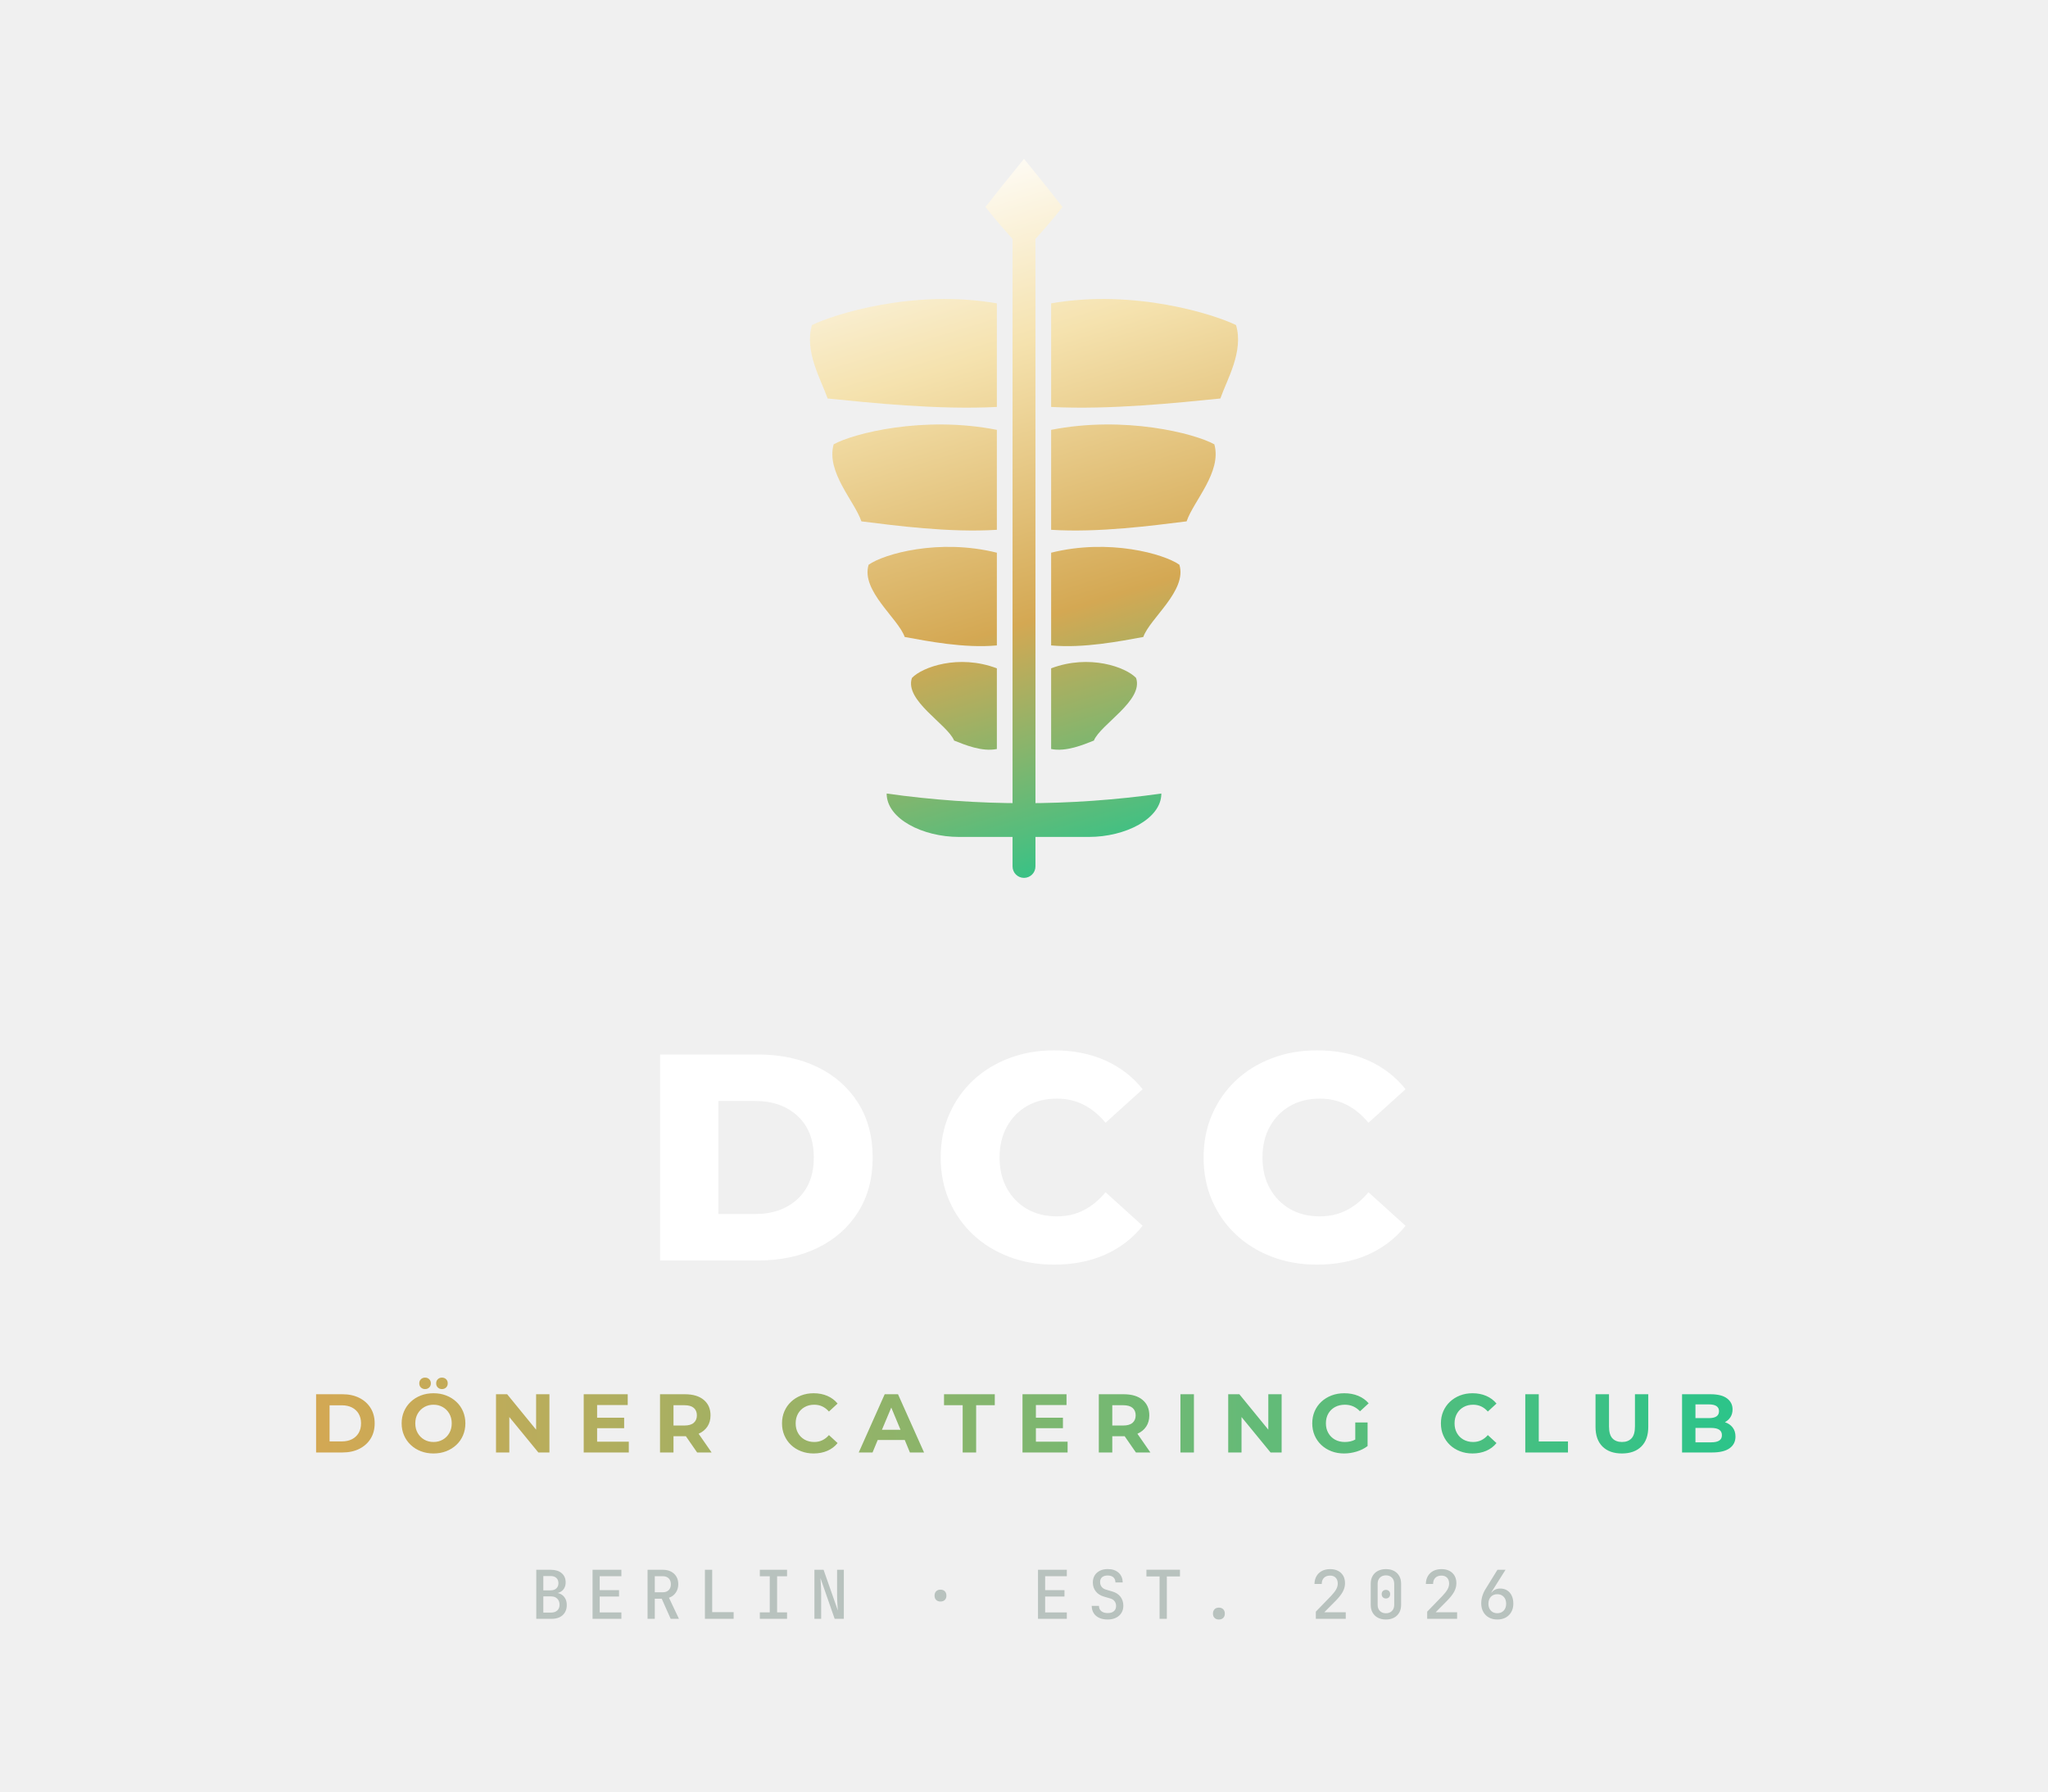
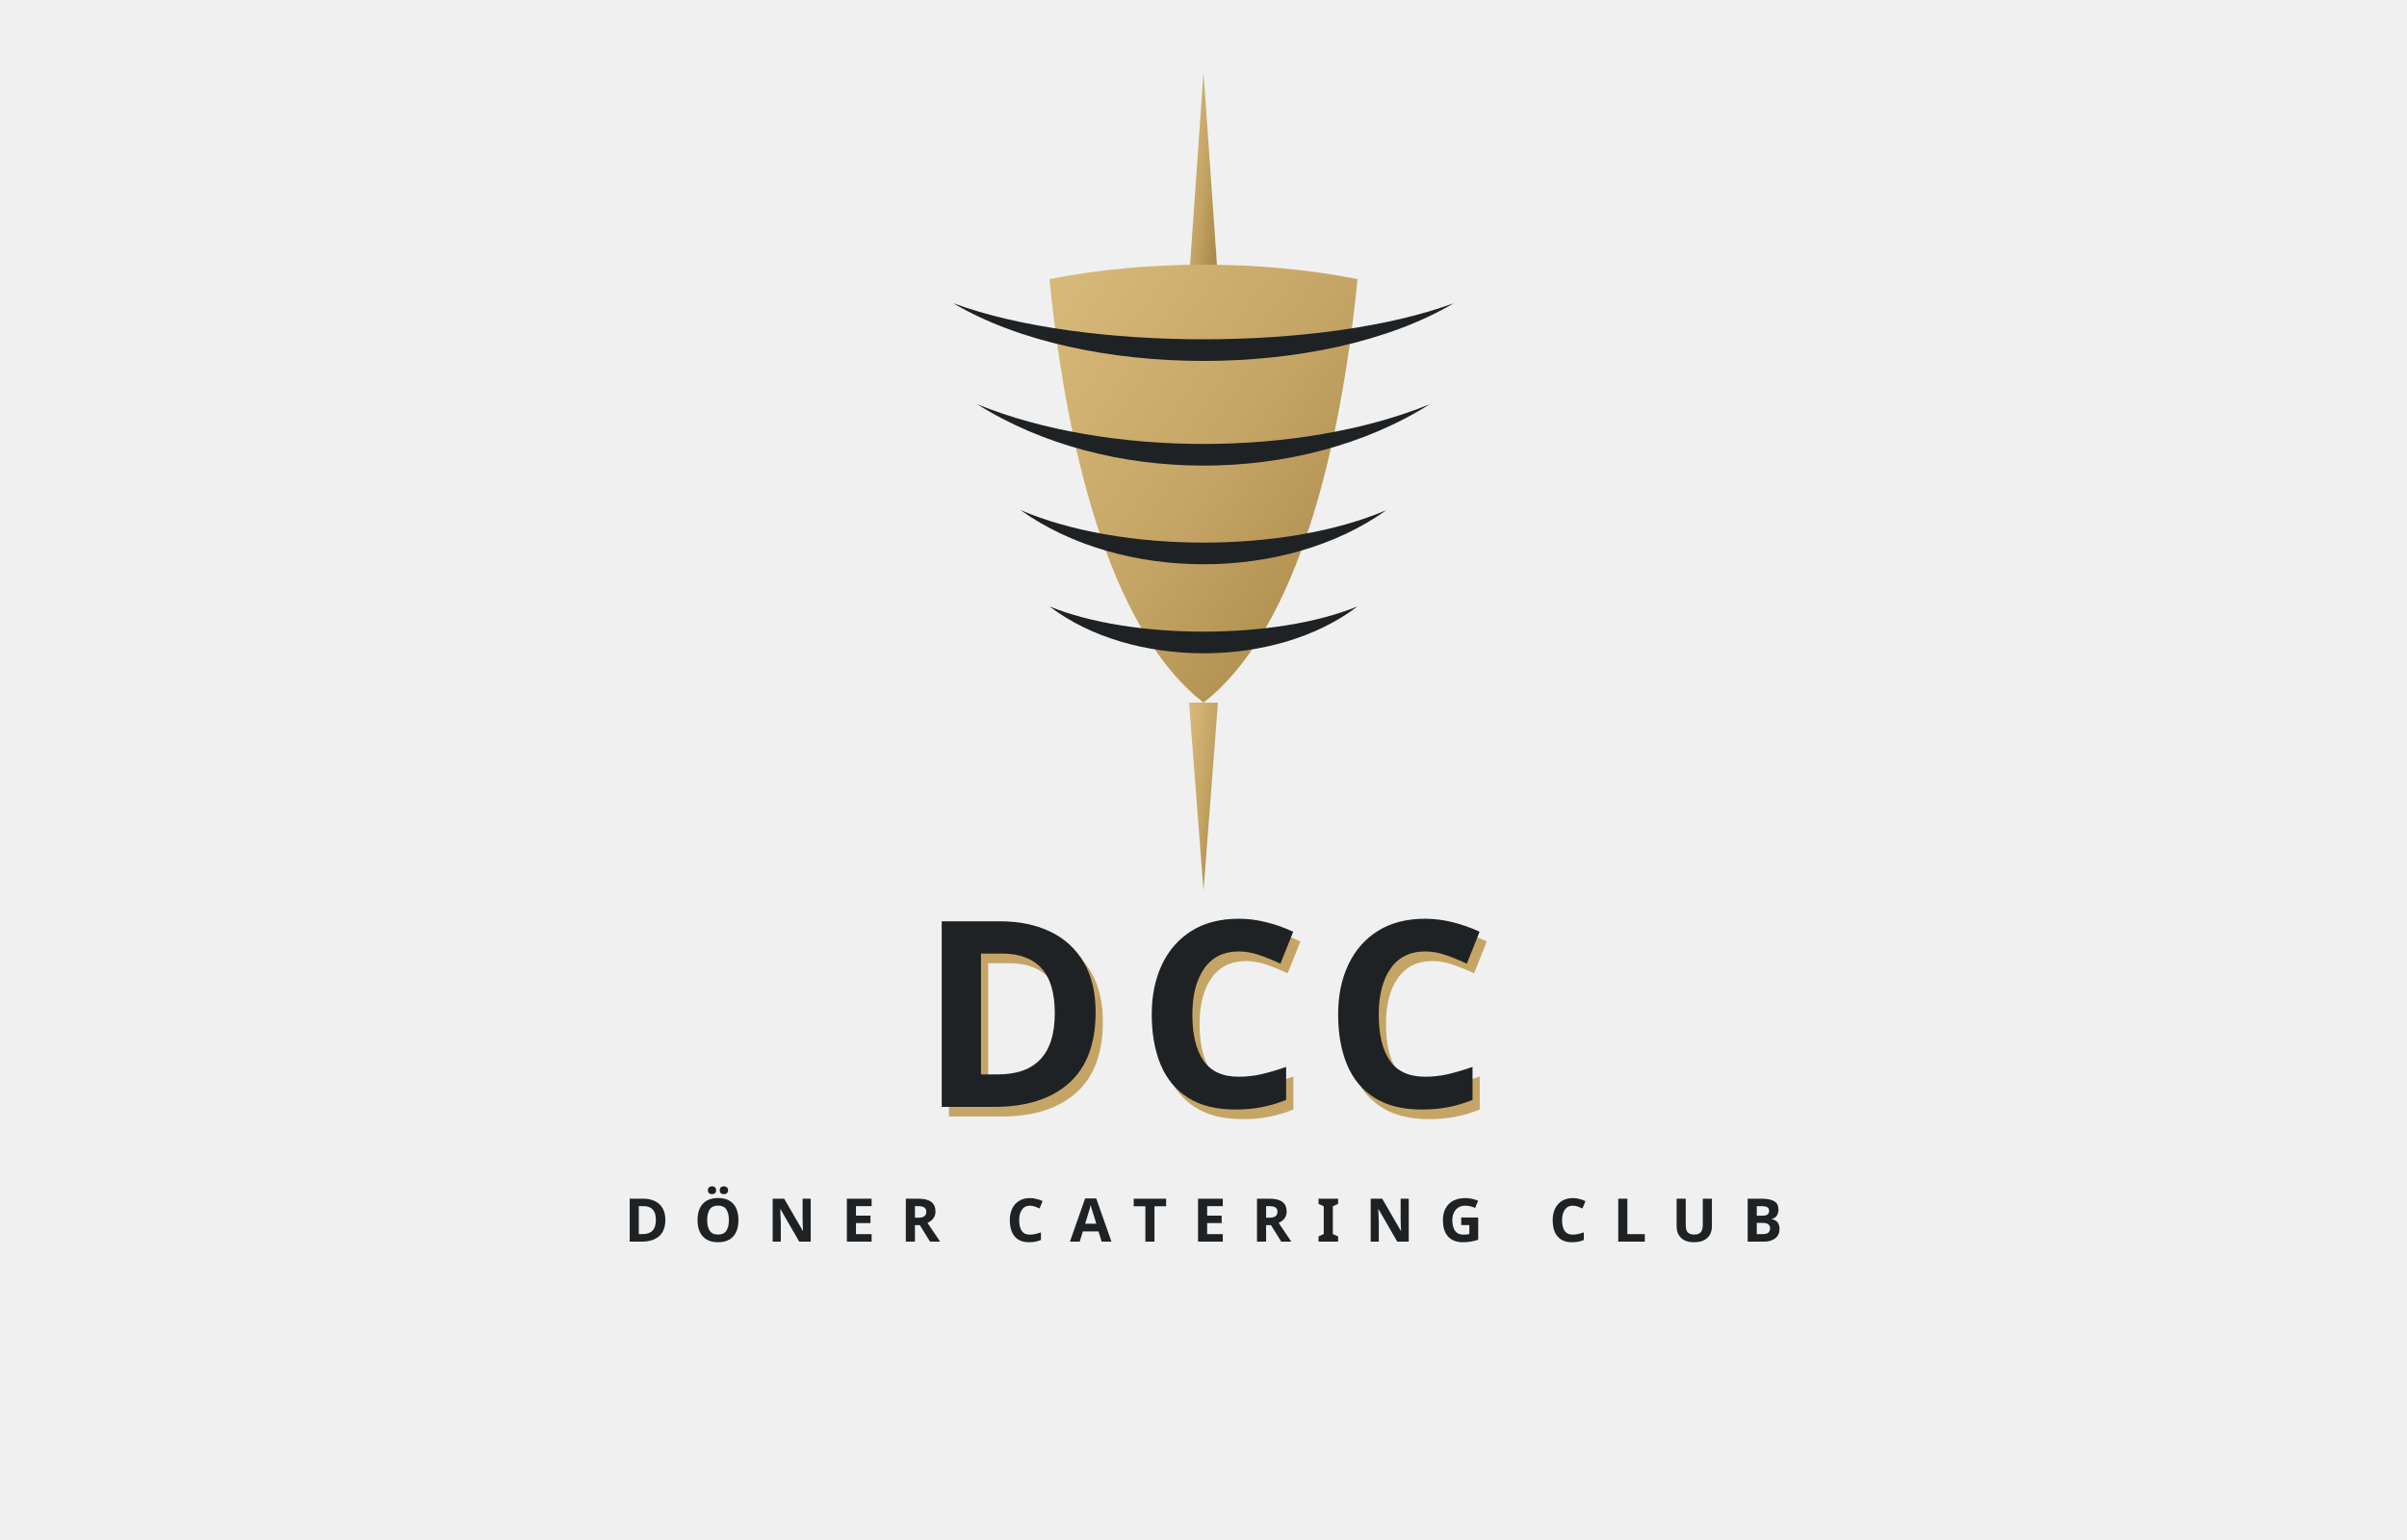
- <svg xmlns="http://www.w3.org/2000/svg" viewBox="0 0 320 280" width="320" height="280" role="img" aria-label="DCC Döner Catering Club — logo-stacked (light)">
+ <svg xmlns="http://www.w3.org/2000/svg" viewBox="0 0 500 320" width="100%" height="100%">
  <defs>
-     <linearGradient id="dcc-spit-logo-stacked-light" gradientUnits="userSpaceOnUse" x1="143.06" y1="24.82" x2="176.94" y2="135.88">
-       <stop offset="0%" stop-color="#FFFFFF" />
-       <stop offset="28%" stop-color="#F5E2AE" />
-       <stop offset="64%" stop-color="#D4A853" />
-       <stop offset="100%" stop-color="#2BC48A" />
-     </linearGradient>
-     <linearGradient id="dcc-spit-logo-stacked-light-text" gradientUnits="userSpaceOnUse" x1="48.00" y1="0.00" x2="272.00" y2="0.00">
-       <stop offset="0%" stop-color="#D4A853" />
-       <stop offset="100%" stop-color="#2BC48A" />
+     <linearGradient id="dccGoldGradLight" x1="0%" y1="0%" x2="100%" y2="100%">
+       <stop offset="0%" stop-color="#D8BA7B" />
+       <stop offset="50%" stop-color="#C5A566" />
+       <stop offset="100%" stop-color="#A58442" />
    </linearGradient>
  </defs>
-   <rect x="158.21" y="35.55" width="3.58" height="101.65" rx="1.79" fill="url(#dcc-spit-logo-stacked-light)" />
-   <path d="M 160.00,24.82 Q 164.14,29.91 166.02,32.35 Q 164.14,34.80 160.00,39.32 Q 155.86,34.80 153.98,32.35 Q 155.86,29.91 160.00,24.82 Z" fill="url(#dcc-spit-logo-stacked-light)" />
-   <path d="M 155.76,47.41 C 142.76,45.15 130.34,49.11 126.87,50.80 C 125.65,54.93 128.28,59.30 129.32,62.28 C 135.93,62.94 146.51,64.07 155.76,63.60 Z" fill="url(#dcc-spit-logo-stacked-light)" />
-   <path d="M 164.24,47.41 C 177.24,45.15 189.66,49.11 193.13,50.80 C 194.35,54.93 191.72,59.30 190.68,62.28 C 184.07,62.94 173.49,64.07 164.24,63.60 Z" fill="url(#dcc-spit-logo-stacked-light)" />
-   <path d="M 155.76,67.18 C 144.29,64.92 133.32,67.74 130.26,69.44 C 129.04,73.77 133.55,78.35 134.59,81.48 C 139.88,82.14 148.35,83.27 155.76,82.80 Z" fill="url(#dcc-spit-logo-stacked-light)" />
-   <path d="M 164.24,67.18 C 175.71,64.92 186.68,67.74 189.74,69.44 C 190.96,73.77 186.45,78.35 185.41,81.48 C 180.12,82.14 171.65,83.27 164.24,82.80 Z" fill="url(#dcc-spit-logo-stacked-light)" />
-   <path d="M 155.76,86.38 C 146.74,84.12 138.12,86.56 135.72,88.26 C 134.49,92.32 140.33,96.62 141.36,99.55 C 144.96,100.21 150.72,101.34 155.76,100.87 Z" fill="url(#dcc-spit-logo-stacked-light)" />
-   <path d="M 164.24,86.38 C 173.26,84.12 181.88,86.56 184.28,88.26 C 185.51,92.32 179.67,96.62 178.64,99.55 C 175.04,100.21 169.28,101.34 164.24,100.87 Z" fill="url(#dcc-spit-logo-stacked-light)" />
-   <path d="M 155.76,104.45 C 149.79,102.19 144.09,104.26 142.49,105.95 C 141.27,109.48 148.05,113.20 149.08,115.74 C 150.75,116.40 153.43,117.53 155.76,117.06 Z" fill="url(#dcc-spit-logo-stacked-light)" />
-   <path d="M 164.24,104.45 C 170.21,102.19 175.91,104.26 177.51,105.95 C 178.73,109.48 171.95,113.20 170.92,115.74 C 169.25,116.40 166.57,117.53 164.24,117.06 Z" fill="url(#dcc-spit-logo-stacked-light)" />
-   <path d="M 138.54,124.02 Q 160.00,127.04 181.46,124.02 C 181.46,127.98 175.81,130.80 170.16,130.80 L 149.84,130.80 C 144.19,130.80 138.54,127.98 138.54,124.02 Z" fill="url(#dcc-spit-logo-stacked-light)" />
-   <path d="M103.142 197.0V164.8H118.368Q123.704 164.8 127.752 166.778Q131.8 168.756 134.077 172.367Q136.354 175.978 136.354 180.9Q136.354 185.822 134.077 189.433Q131.8 193.044 127.752 195.022Q123.704 197.0 118.368 197.0ZM112.25 189.732H118.0Q122.094 189.732 124.624 187.386Q127.154 185.04 127.154 180.9Q127.154 176.76 124.624 174.414Q122.094 172.068 118.0 172.068H112.25ZM164.692 197.644Q160.874 197.644 157.631 196.402Q154.388 195.16 152.019 192.929Q149.65 190.698 148.316 187.639Q146.982 184.58 146.982 180.9Q146.982 177.22 148.316 174.161Q149.65 171.102 152.019 168.871Q154.388 166.64 157.631 165.398Q160.874 164.156 164.692 164.156Q169.154 164.156 172.673 165.72Q176.192 167.284 178.538 170.228L172.742 175.472Q171.224 173.632 169.338 172.666Q167.452 171.7 165.152 171.7Q162.484 171.7 160.483 172.85Q158.482 174.0 157.332 176.07Q156.182 178.14 156.182 180.9Q156.182 183.66 157.332 185.73Q158.482 187.8 160.483 188.95Q162.484 190.1 165.152 190.1Q167.452 190.1 169.338 189.134Q171.224 188.168 172.742 186.328L178.538 191.572Q176.192 194.516 172.673 196.08Q169.154 197.644 164.692 197.644ZM205.772 197.644Q201.954 197.644 198.711 196.402Q195.468 195.16 193.099 192.929Q190.73 190.698 189.396 187.639Q188.062 184.58 188.062 180.9Q188.062 177.22 189.396 174.161Q190.73 171.102 193.099 168.871Q195.468 166.64 198.711 165.398Q201.954 164.156 205.772 164.156Q210.234 164.156 213.753 165.72Q217.272 167.284 219.618 170.228L213.822 175.472Q212.304 173.632 210.418 172.666Q208.532 171.7 206.232 171.7Q203.564 171.7 201.563 172.85Q199.562 174.0 198.412 176.07Q197.262 178.14 197.262 180.9Q197.262 183.66 198.412 185.73Q199.562 187.8 201.563 188.95Q203.564 190.1 206.232 190.1Q208.532 190.1 210.418 189.134Q212.304 188.168 213.822 186.328L219.618 191.572Q217.272 194.516 213.753 196.08Q210.234 197.644 205.772 197.644Z" fill="#FFFFFF" />
-   <path d="M49.391 227.0V217.9H53.525Q55.007 217.9 56.138 218.466Q57.269 219.031 57.906 220.052Q58.543 221.072 58.543 222.45Q58.543 223.828 57.906 224.849Q57.269 225.869 56.138 226.435Q55.007 227.0 53.525 227.0ZM51.497 225.271H53.421Q54.331 225.271 55.001 224.926Q55.67 224.582 56.041 223.952Q56.411 223.321 56.411 222.45Q56.411 221.579 56.041 220.949Q55.67 220.318 55.001 219.974Q54.331 219.629 53.421 219.629H51.497ZM67.736 227.156Q66.657 227.156 65.754 226.805Q64.85 226.454 64.174 225.817Q63.498 225.18 63.128 224.322Q62.757 223.464 62.757 222.45Q62.757 221.436 63.128 220.578Q63.498 219.72 64.174 219.083Q64.85 218.446 65.754 218.095Q66.657 217.744 67.736 217.744Q68.815 217.744 69.719 218.095Q70.622 218.446 71.298 219.077Q71.974 219.707 72.345 220.572Q72.715 221.436 72.715 222.45Q72.715 223.464 72.345 224.329Q71.974 225.193 71.298 225.824Q70.622 226.454 69.719 226.805Q68.815 227.156 67.736 227.156ZM67.736 225.362Q68.542 225.362 69.186 224.992Q69.829 224.621 70.206 223.964Q70.583 223.308 70.583 222.45Q70.583 221.592 70.206 220.935Q69.829 220.279 69.186 219.909Q68.542 219.538 67.736 219.538Q66.93 219.538 66.287 219.909Q65.643 220.279 65.266 220.935Q64.889 221.592 64.889 222.45Q64.889 223.308 65.266 223.964Q65.643 224.621 66.287 224.992Q66.93 225.362 67.736 225.362ZM66.423 217.094Q66.033 217.094 65.773 216.847Q65.513 216.6 65.513 216.197Q65.513 215.794 65.773 215.547Q66.033 215.3 66.423 215.3Q66.8 215.3 67.06 215.547Q67.32 215.794 67.32 216.197Q67.32 216.6 67.06 216.847Q66.8 217.094 66.423 217.094ZM69.049 217.094Q68.672 217.094 68.412 216.847Q68.152 216.6 68.152 216.197Q68.152 215.794 68.412 215.547Q68.672 215.3 69.049 215.3Q69.439 215.3 69.699 215.547Q69.959 215.794 69.959 216.197Q69.959 216.6 69.699 216.847Q69.439 217.094 69.049 217.094ZM77.501 227.0V217.9H79.243L83.767 223.438V217.9H85.847V227.0H84.118L79.581 221.462V227.0ZM91.205 227.0V217.9H98.082V219.59H93.298V221.566H97.523V223.204H93.298V225.31H98.251V227.0ZM103.128 227.0V217.9H107.015Q108.913 217.9 109.966 218.784Q111.019 219.668 111.019 221.202Q111.019 222.216 110.532 222.951Q110.044 223.685 109.16 224.075L111.188 227.0H108.926L107.171 224.465Q107.119 224.465 107.067 224.465H105.234V227.0ZM105.234 222.788H106.95Q107.912 222.788 108.4 222.365Q108.887 221.943 108.887 221.202Q108.887 220.448 108.4 220.032Q107.912 219.616 106.95 219.616H105.234ZM127.117 227.156Q126.064 227.156 125.161 226.805Q124.257 226.454 123.594 225.824Q122.931 225.193 122.561 224.335Q122.19 223.477 122.19 222.45Q122.19 221.423 122.561 220.565Q122.931 219.707 123.601 219.077Q124.27 218.446 125.167 218.095Q126.064 217.744 127.13 217.744Q128.313 217.744 129.275 218.16Q130.237 218.576 130.874 219.356L129.522 220.604Q128.586 219.538 127.234 219.538Q126.376 219.538 125.72 219.909Q125.063 220.279 124.693 220.935Q124.322 221.592 124.322 222.45Q124.322 223.308 124.693 223.964Q125.063 224.621 125.72 224.992Q126.376 225.362 127.234 225.362Q128.586 225.362 129.522 224.283L130.874 225.531Q130.237 226.324 129.275 226.74Q128.313 227.156 127.117 227.156ZM134.178 227.0 138.234 217.9H140.314L144.383 227.0H142.173L141.367 225.05H137.142L136.336 227.0ZM137.805 223.451H140.704L139.261 219.98ZM150.417 227.0V219.616H147.505V217.9H155.435V219.616H152.523V227.0ZM159.766 227.0V217.9H166.643V219.59H161.859V221.566H166.084V223.204H161.859V225.31H166.812V227.0ZM171.689 227.0V217.9H175.576Q177.474 217.9 178.527 218.784Q179.58 219.668 179.58 221.202Q179.58 222.216 179.093 222.951Q178.605 223.685 177.721 224.075L179.749 227.0H177.487L175.732 224.465Q175.68 224.465 175.628 224.465H173.795V227.0ZM173.795 222.788H175.511Q176.473 222.788 176.961 222.365Q177.448 221.943 177.448 221.202Q177.448 220.448 176.961 220.032Q176.473 219.616 175.511 219.616H173.795ZM184.444 227.0V217.9H186.55V227.0ZM191.908 227.0V217.9H193.65L198.174 223.438V217.9H200.254V227.0H198.525L193.988 221.462V227.0ZM210.006 227.156Q208.927 227.156 208.024 226.805Q207.12 226.454 206.451 225.824Q205.781 225.193 205.411 224.335Q205.04 223.477 205.04 222.45Q205.04 221.423 205.411 220.565Q205.781 219.707 206.457 219.077Q207.133 218.446 208.043 218.095Q208.953 217.744 210.045 217.744Q211.241 217.744 212.216 218.147Q213.191 218.55 213.854 219.317L212.502 220.565Q211.527 219.538 210.149 219.538Q209.265 219.538 208.596 219.902Q207.926 220.266 207.549 220.923Q207.172 221.579 207.172 222.45Q207.172 223.295 207.549 223.958Q207.926 224.621 208.589 224.992Q209.252 225.362 210.123 225.362Q210.552 225.362 210.962 225.278Q211.371 225.193 211.761 224.985V222.307H213.685V225.999Q212.931 226.571 211.956 226.863Q210.981 227.156 210.006 227.156ZM230.069 227.156Q229.016 227.156 228.113 226.805Q227.209 226.454 226.546 225.824Q225.883 225.193 225.513 224.335Q225.142 223.477 225.142 222.45Q225.142 221.423 225.513 220.565Q225.883 219.707 226.553 219.077Q227.222 218.446 228.119 218.095Q229.016 217.744 230.082 217.744Q231.265 217.744 232.227 218.16Q233.189 218.576 233.826 219.356L232.474 220.604Q231.538 219.538 230.186 219.538Q229.328 219.538 228.672 219.909Q228.015 220.279 227.645 220.935Q227.274 221.592 227.274 222.45Q227.274 223.308 227.645 223.964Q228.015 224.621 228.672 224.992Q229.328 225.362 230.186 225.362Q231.538 225.362 232.474 224.283L233.826 225.531Q233.189 226.324 232.227 226.74Q231.265 227.156 230.069 227.156ZM238.326 227.0V217.9H240.432V225.284H244.995V227.0ZM253.421 227.156Q251.484 227.156 250.392 226.077Q249.3 224.998 249.3 222.996V217.9H251.406V222.918Q251.406 224.218 251.939 224.79Q252.472 225.362 253.434 225.362Q254.396 225.362 254.929 224.79Q255.462 224.218 255.462 222.918V217.9H257.542V222.996Q257.542 224.998 256.45 226.077Q255.358 227.156 253.421 227.156ZM262.822 227.0V217.9H267.268Q268.984 217.9 269.848 218.55Q270.713 219.2 270.713 220.266Q270.713 220.955 270.394 221.462Q270.076 221.969 269.517 222.268Q270.271 222.515 270.72 223.087Q271.168 223.659 271.168 224.517Q271.168 225.687 270.245 226.344Q269.322 227.0 267.528 227.0ZM264.915 225.414H267.372Q268.191 225.414 268.62 225.147Q269.049 224.881 269.049 224.296Q269.049 223.165 267.372 223.165H264.915ZM264.915 221.631H267.008Q268.594 221.631 268.594 220.552Q268.594 219.486 267.008 219.486H264.915Z" fill="url(#dcc-spit-logo-stacked-light-text)" />
-   <path d="M83.791 253.0V245.335H86.053Q87.138 245.335 87.761 245.862Q88.384 246.388 88.384 247.313Q88.384 247.833 88.159 248.218Q87.934 248.603 87.533 248.813Q87.131 249.023 86.596 249.016V248.914Q87.177 248.904 87.617 249.133Q88.057 249.362 88.308 249.798Q88.559 250.233 88.559 250.843Q88.559 251.501 88.272 251.988Q87.985 252.476 87.456 252.738Q86.927 253.0 86.192 253.0ZM84.895 252.024H86.099Q86.716 252.024 87.073 251.695Q87.43 251.367 87.43 250.796Q87.43 250.21 87.073 249.851Q86.716 249.492 86.099 249.492H84.895ZM84.895 248.547H86.041Q86.604 248.547 86.929 248.245Q87.254 247.944 87.254 247.428Q87.254 246.909 86.933 246.61Q86.612 246.311 86.047 246.311H84.895ZM92.587 253.0V245.335H97.091V246.341H93.704V248.519H96.724V249.517H93.704V251.994H97.091V253.0ZM101.181 253.0V245.335H103.582Q104.306 245.335 104.845 245.615Q105.385 245.895 105.683 246.398Q105.98 246.901 105.98 247.578Q105.98 248.345 105.589 248.911Q105.197 249.477 104.526 249.703L106.085 253.0H104.793L103.392 249.852H102.312V253.0ZM102.312 248.847H103.582Q104.151 248.847 104.488 248.508Q104.824 248.168 104.824 247.6Q104.824 247.018 104.488 246.679Q104.151 246.34 103.582 246.34H102.312ZM110.145 253.0V245.335H111.278V251.956H114.633V253.0ZM118.724 253.0V251.988H120.276V246.347H118.724V245.335H122.976V246.347H121.424V251.988H122.976V253.0ZM127.251 253.0V245.335H128.684L130.918 251.709Q130.894 251.408 130.863 250.987Q130.832 250.566 130.813 250.116Q130.794 249.665 130.794 249.294V245.335H131.849V253.0H130.416L128.195 246.626Q128.22 246.904 128.244 247.311Q128.268 247.717 128.287 248.157Q128.306 248.596 128.306 248.978V253.0ZM146.95 250.295Q146.526 250.295 146.274 250.047Q146.022 249.799 146.022 249.382Q146.022 248.947 146.274 248.693Q146.526 248.439 146.95 248.439Q147.377 248.439 147.628 248.693Q147.878 248.947 147.878 249.382Q147.878 249.799 147.628 250.047Q147.377 250.295 146.95 250.295ZM162.187 253.0V245.335H166.691V246.341H163.304V248.519H166.324V249.517H163.304V251.994H166.691V253.0ZM173.079 253.105Q172.308 253.105 171.75 252.847Q171.192 252.588 170.888 252.11Q170.585 251.631 170.577 250.974H171.711Q171.711 251.494 172.077 251.797Q172.442 252.1 173.089 252.1Q173.7 252.1 174.044 251.806Q174.389 251.512 174.389 250.991Q174.389 250.567 174.153 250.252Q173.917 249.937 173.481 249.816L172.52 249.535Q171.676 249.297 171.216 248.712Q170.756 248.128 170.756 247.321Q170.756 246.685 171.043 246.216Q171.331 245.747 171.854 245.485Q172.377 245.223 173.088 245.223Q174.146 245.223 174.779 245.791Q175.411 246.359 175.419 247.309H174.285Q174.285 246.802 173.969 246.515Q173.653 246.227 173.074 246.227Q172.512 246.227 172.201 246.495Q171.89 246.762 171.89 247.243Q171.89 247.674 172.124 247.988Q172.359 248.301 172.797 248.429L173.778 248.721Q174.62 248.96 175.071 249.545Q175.523 250.13 175.523 250.955Q175.523 251.597 175.218 252.082Q174.913 252.567 174.364 252.836Q173.814 253.105 173.079 253.105ZM181.183 253.0V246.371H179.13V245.328H184.37V246.371H182.317V253.0ZM190.45 253.105Q190.026 253.105 189.774 252.857Q189.522 252.608 189.522 252.192Q189.522 251.757 189.774 251.503Q190.026 251.249 190.45 251.249Q190.877 251.249 191.128 251.503Q191.378 251.757 191.378 252.192Q191.378 252.608 191.128 252.857Q190.877 253.105 190.45 253.105ZM205.597 253.0V251.88L207.967 249.432Q208.515 248.858 208.77 248.402Q209.026 247.945 209.026 247.496Q209.026 246.909 208.706 246.576Q208.386 246.243 207.83 246.243Q207.218 246.243 206.869 246.591Q206.521 246.939 206.521 247.55H205.387Q205.401 246.839 205.707 246.317Q206.013 245.795 206.56 245.512Q207.108 245.23 207.839 245.23Q208.548 245.23 209.07 245.501Q209.592 245.772 209.876 246.265Q210.16 246.759 210.16 247.438Q210.16 248.117 209.807 248.771Q209.454 249.424 208.661 250.221L206.922 251.972H210.273V253.0ZM216.552 253.105Q215.828 253.105 215.294 252.824Q214.76 252.542 214.468 252.03Q214.177 251.518 214.177 250.832V247.503Q214.177 246.81 214.468 246.301Q214.759 245.792 215.293 245.511Q215.827 245.23 216.55 245.23Q217.283 245.23 217.812 245.511Q218.34 245.792 218.632 246.301Q218.923 246.81 218.923 247.503V250.832Q218.923 251.518 218.632 252.03Q218.34 252.542 217.808 252.824Q217.276 253.105 216.552 253.105ZM216.552 252.13Q217.139 252.13 217.491 251.771Q217.843 251.412 217.843 250.832V247.503Q217.843 246.923 217.491 246.564Q217.139 246.205 216.55 246.205Q215.961 246.205 215.609 246.564Q215.257 246.923 215.257 247.503V250.832Q215.257 251.412 215.611 251.771Q215.964 252.13 216.552 252.13ZM216.551 249.818Q216.254 249.818 216.071 249.631Q215.889 249.443 215.889 249.135Q215.889 248.837 216.071 248.656Q216.253 248.475 216.551 248.475Q216.849 248.475 217.03 248.656Q217.211 248.838 217.211 249.135Q217.211 249.443 217.03 249.631Q216.848 249.818 216.551 249.818ZM222.997 253.0V251.88L225.367 249.432Q225.915 248.858 226.17 248.402Q226.426 247.945 226.426 247.496Q226.426 246.909 226.106 246.576Q225.786 246.243 225.23 246.243Q224.618 246.243 224.269 246.591Q223.921 246.939 223.921 247.55H222.787Q222.801 246.839 223.107 246.317Q223.413 245.795 223.96 245.512Q224.508 245.23 225.239 245.23Q225.948 245.23 226.47 245.501Q226.992 245.772 227.276 246.265Q227.56 246.759 227.56 247.438Q227.56 248.117 227.207 248.771Q226.854 249.424 226.061 250.221L224.322 251.972H227.673V253.0ZM233.957 253.105Q233.202 253.105 232.636 252.789Q232.069 252.473 231.756 251.904Q231.442 251.335 231.442 250.584Q231.442 250.022 231.615 249.445Q231.789 248.868 232.115 248.347L233.976 245.335H235.237L233.017 248.865L233.068 248.9Q233.277 248.593 233.628 248.429Q233.98 248.266 234.416 248.266Q235.037 248.266 235.496 248.558Q235.954 248.85 236.206 249.381Q236.458 249.912 236.458 250.634Q236.458 251.373 236.144 251.929Q235.83 252.486 235.273 252.795Q234.715 253.105 233.957 253.105ZM233.95 252.123Q234.575 252.123 234.956 251.717Q235.337 251.31 235.337 250.641Q235.337 249.968 234.956 249.56Q234.575 249.152 233.95 249.152Q233.325 249.152 232.944 249.56Q232.563 249.968 232.563 250.641Q232.563 251.31 232.944 251.717Q233.325 252.123 233.95 252.123Z" fill="#B8C2BE" />
+   <g transform="translate(0, -10)">
+     <path d="M 250 25 L 253 68 L 247 68 Z" fill="url(#dccGoldGradLight)" />
+     <path d="M 218 68               C 238 64, 262 64, 282 68               C 278 108, 268 142, 250 156               C 232 142, 222 108, 218 68               Z" fill="url(#dccGoldGradLight)" />
+     <path d="M 247 156 L 253 156 L 250 195 Z" fill="url(#dccGoldGradLight)" />
+     <path d="M 198 73               C 225 89, 275 89, 302 73               C 275 83, 225 83, 198 73               Z" fill="#1F2224" />
+     <path d="M 203 94               C 230 111, 270 111, 297 94               C 270 105, 230 105, 203 94               Z" fill="#1F2224" />
+     <path d="M 212 116               C 233 131, 267 131, 288 116               C 267 125, 233 125, 212 116               Z" fill="#1F2224" />
+     <path d="M 218 136               C 235 149, 265 149, 282 136               C 265 143, 235 143, 218 136               Z" fill="#1F2224" />
+     <g transform="translate(250, 240)">
+       <text x="1.5" y="2" text-anchor="middle" font-family="'Montserrat', 'Space Grotesk', sans-serif" font-weight="900" font-size="54" letter-spacing="0.10em" fill="#C5A566">
+         DCC
+       </text>
+       <text x="0" y="0" text-anchor="middle" font-family="'Montserrat', 'Space Grotesk', sans-serif" font-weight="900" font-size="54" letter-spacing="0.10em" fill="#1F2224">
+         DCC
+       </text>
+       <text x="0" y="28" text-anchor="middle" font-family="'Montserrat', 'Space Grotesk', sans-serif" font-weight="600" font-size="12.5" letter-spacing="0.42em" fill="#1F2224">
+         DÖNER CATERING CLUB
+       </text>
+     </g>
+   </g>
</svg>
